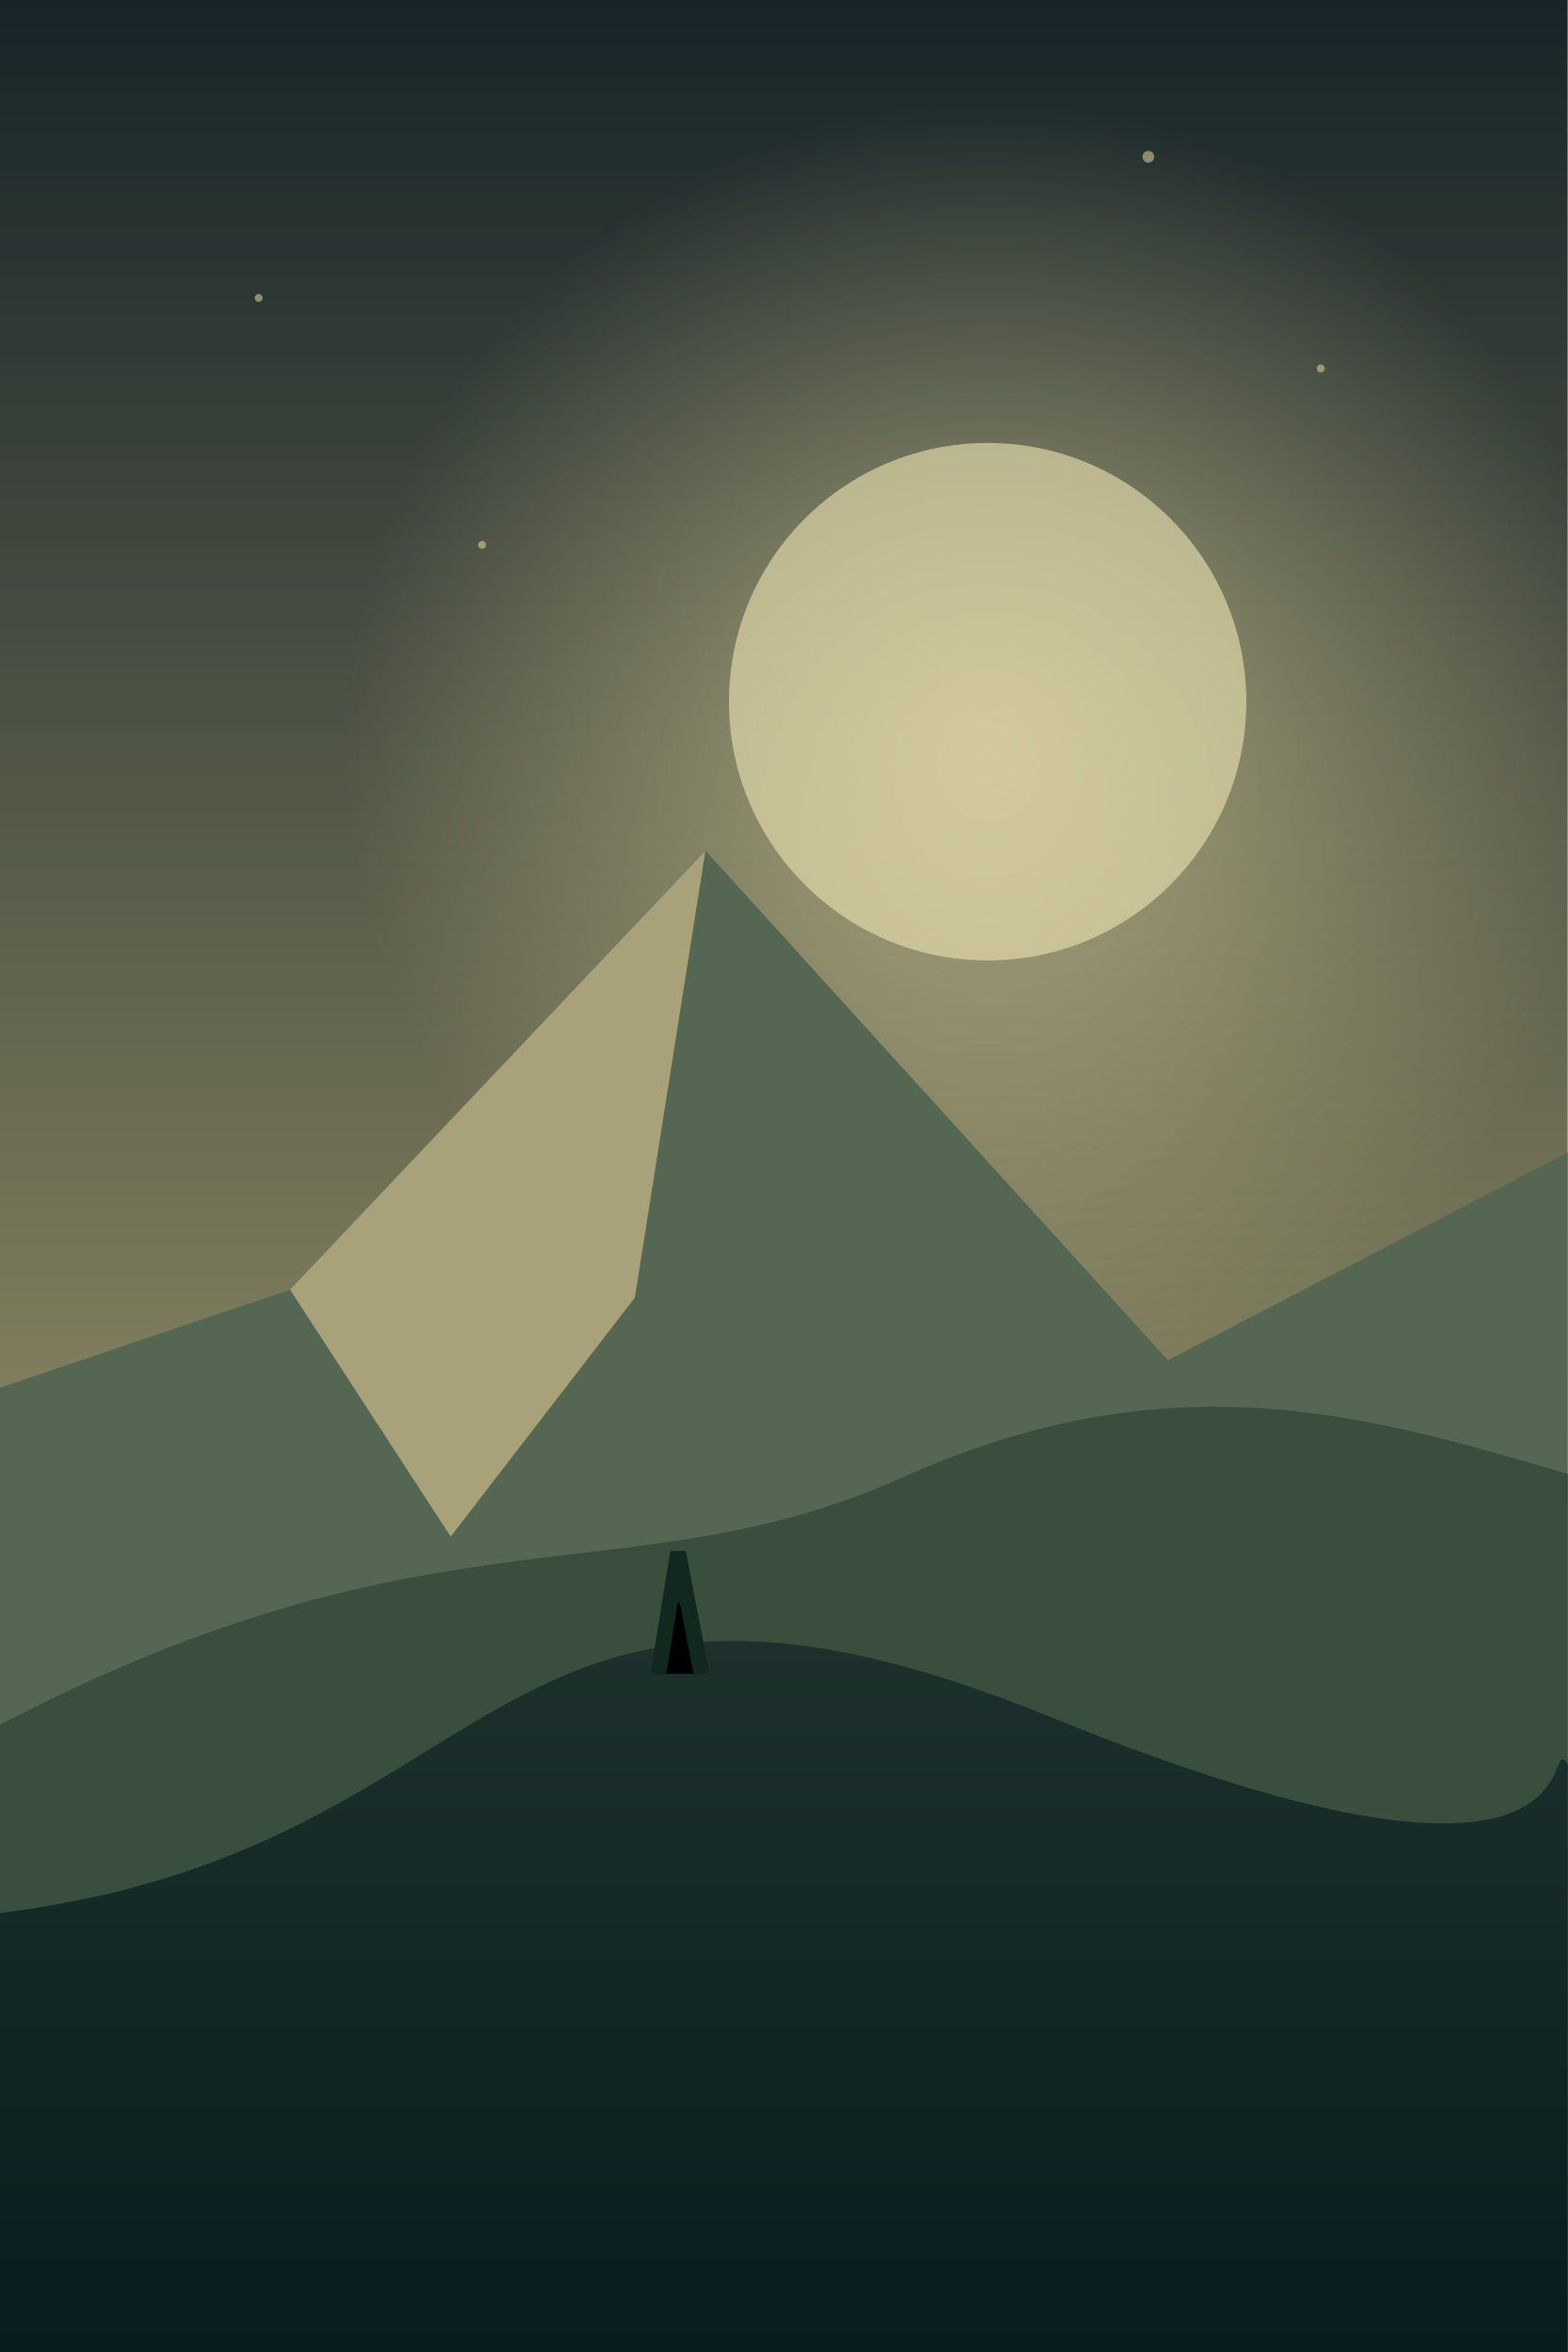
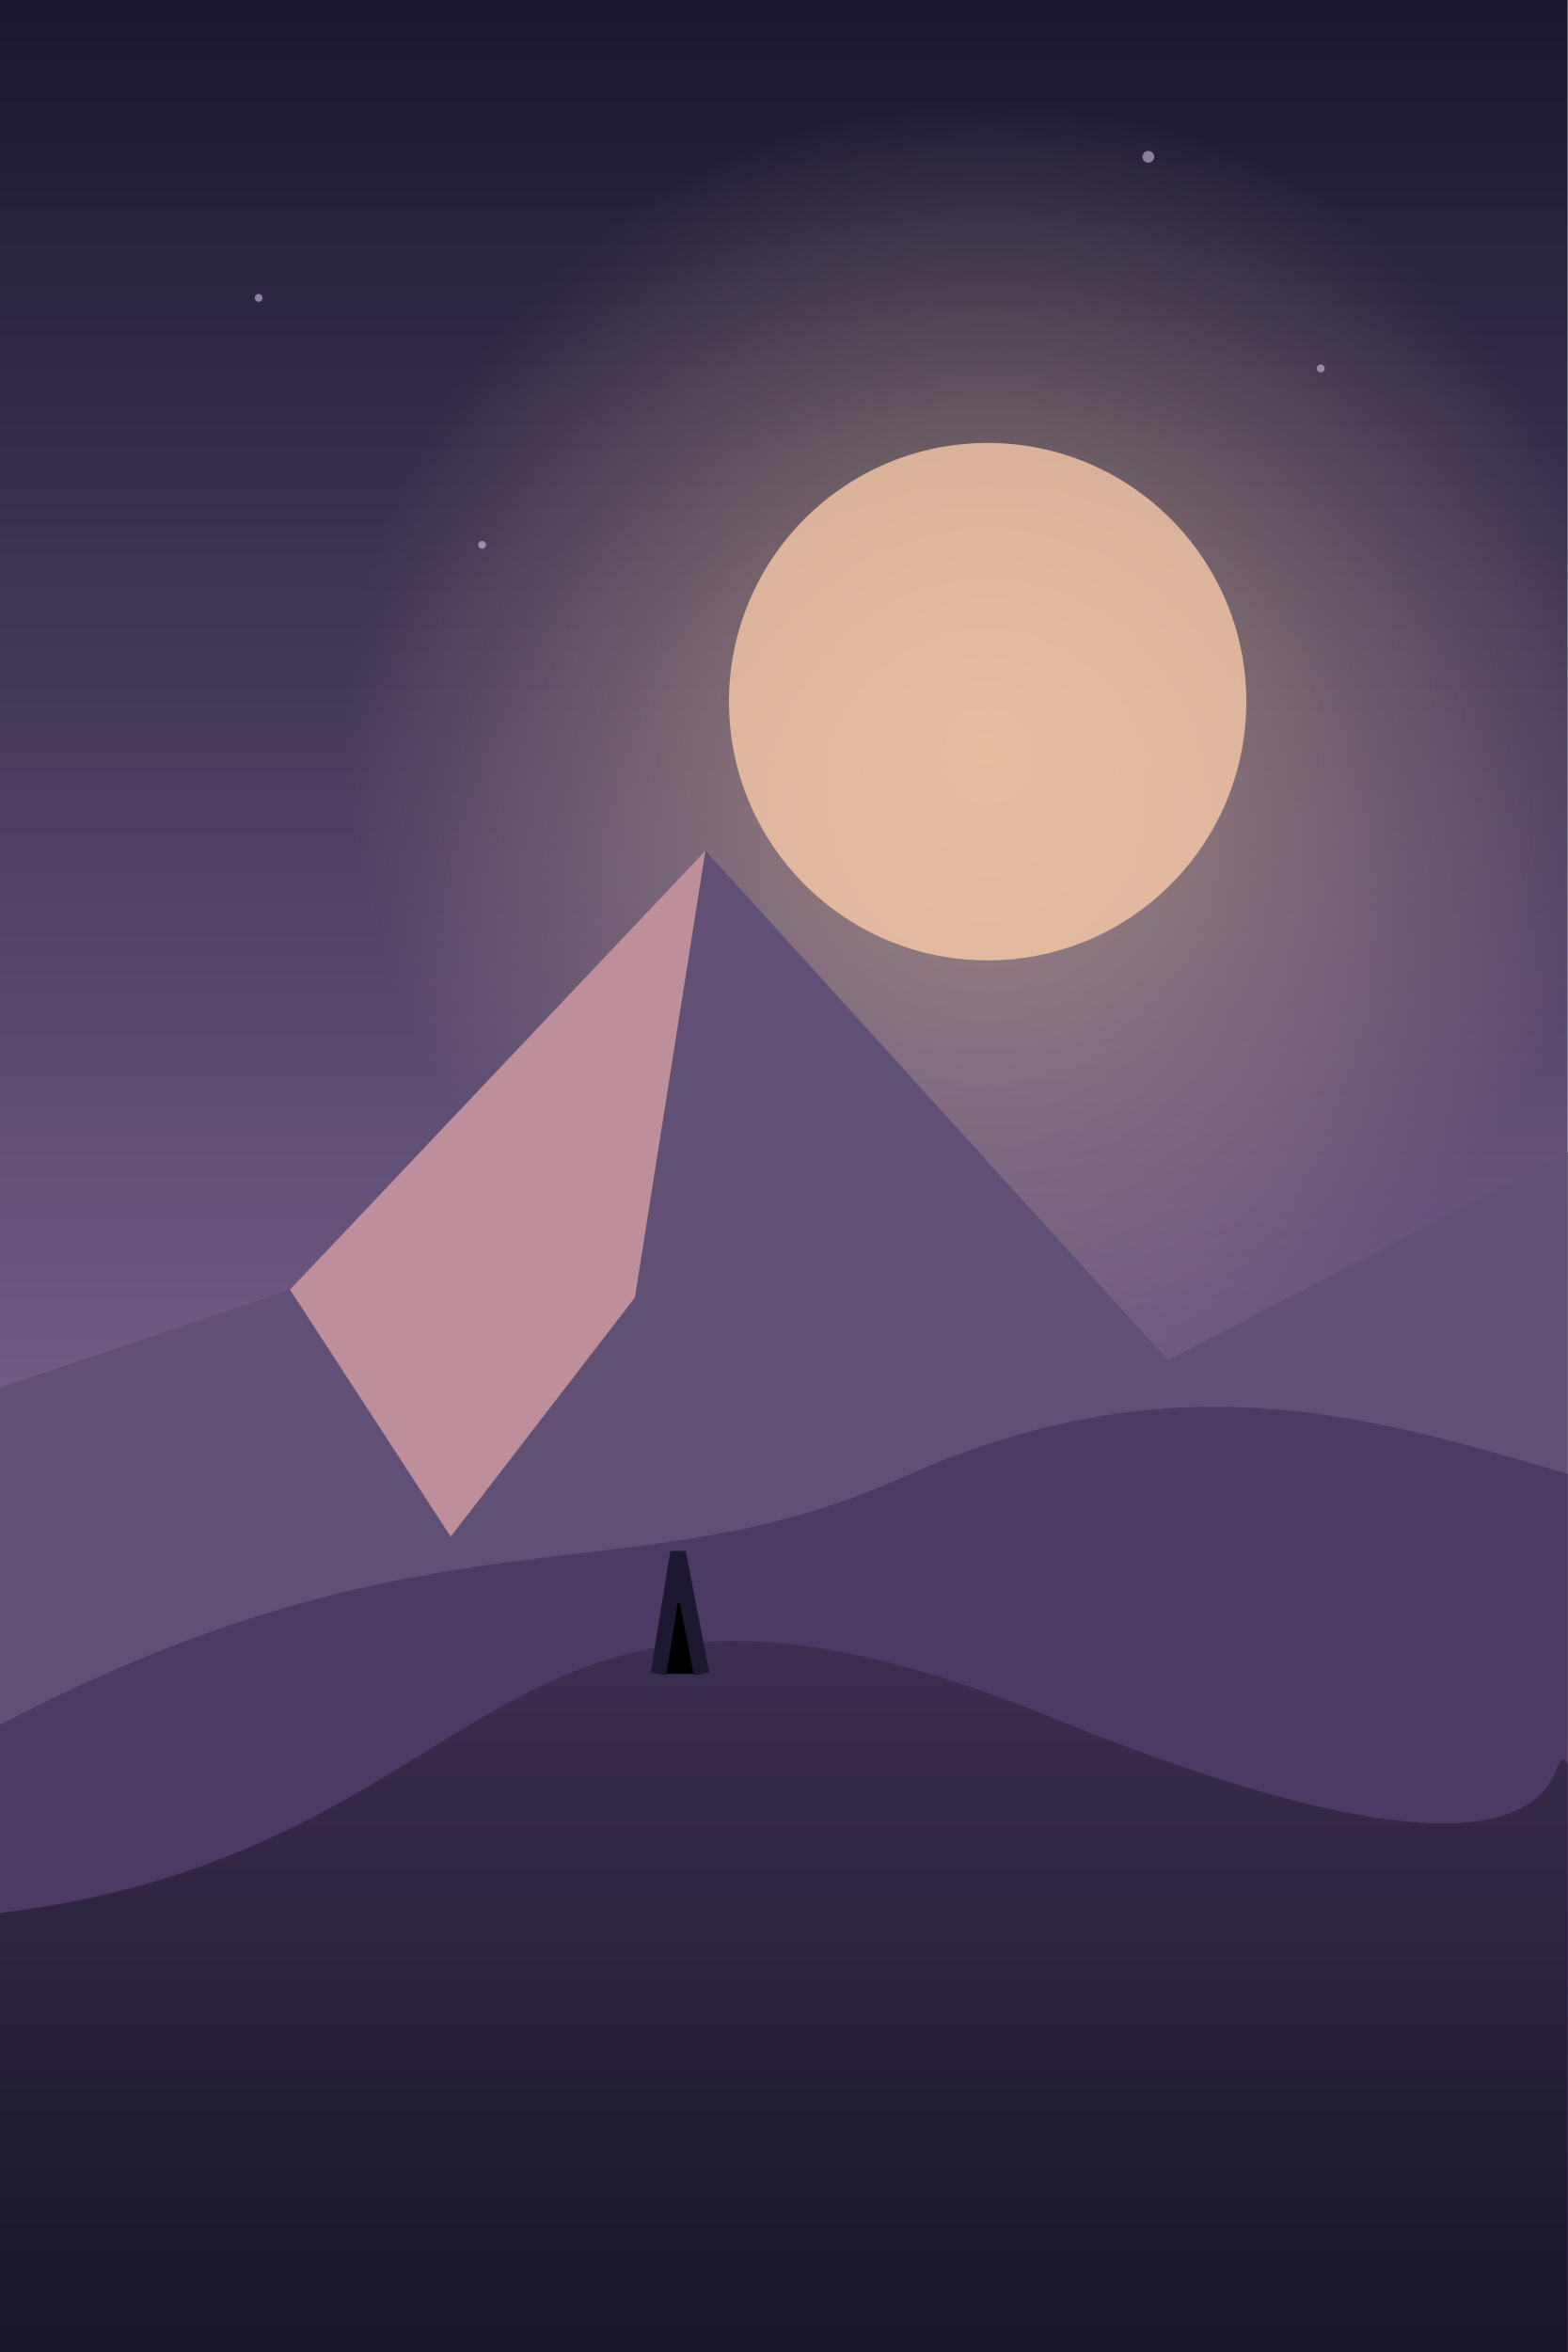
<svg xmlns="http://www.w3.org/2000/svg" viewBox="0 0 400 600">
  <defs>
    <linearGradient id="a" x2="0" y2="1">
-       <stop stop-color="#162428" />
-       <stop offset=".65" stop-color="#8b8763" />
-       <stop offset="1" stop-color="#d8a271" />
+       <stop stop-color="#19162d" />
+       <stop offset=".65" stop-color="#79628e" />
+       <stop offset="1" stop-color="#d99b79" />
    </linearGradient>
    <radialGradient id="b">
-       <stop stop-color="#fff1b3" stop-opacity=".5" />
-       <stop offset="1" stop-color="#fff1b3" stop-opacity="0" />
+       <stop stop-color="#ffdbad" stop-opacity=".5" />
+       <stop offset="1" stop-color="#ffdbad" stop-opacity="0" />
    </radialGradient>
    <linearGradient id="c" x2="0" y2="1">
-       <stop stop-color="#1d302c" />
-       <stop offset="1" stop-color="#081d1e" />
+       <stop stop-color="#3d2e51" />
+       <stop offset="1" stop-color="#161525" />
    </linearGradient>
  </defs>
  <path fill="url(#a)" d="M0 0h400v600H0z" />
  <circle cx="252" cy="190" r="164" fill="url(#b)" />
-   <circle cx="252" cy="179" r="66" fill="#eee5b2" opacity=".6" />
-   <path d="m0 354 74-25 106-112 118 130 102-53v306H0" fill="#556652" />
-   <path d="m74 329 106-112-18 114-47 61Z" fill="#a8a179" />
-   <path d="M0 440c111-58 161-32 230-63s119-16 170-1v224H0" fill="#394e3c" />
+   <circle cx="252" cy="179" r="66" fill="#ffcfab" opacity=".75" />
+   <path d="m0 354 74-25 106-112 118 130 102-53v306H0" fill="#605075" />
+   <path d="m74 329 106-112-18 114-47 61Z" fill="#be8f9a" />
+   <path d="M0 440c111-58 161-32 230-63s119-16 170-1v224H0" fill="#4b3a63" />
  <path d="M0 488c131-16 123-109 268-50s125 2 132 12v150H0" fill="url(#c)" />
-   <path d="m168 427 5-31 6 31m-9-20h5" stroke="#10281d" stroke-width="4" />
-   <g fill="#f3e5aa" opacity=".5">
+   <path d="m168 427 5-31 6 31m-9-20h5" stroke="#1d1830" stroke-width="4" />
+   <g fill="#eadbff" opacity=".5">
    <circle cx="66" cy="76" r="1" />
    <circle cx="293" cy="40" r="1.5" />
    <circle cx="337" cy="94" r="1" />
    <circle cx="123" cy="139" r="1" />
  </g>
</svg>
